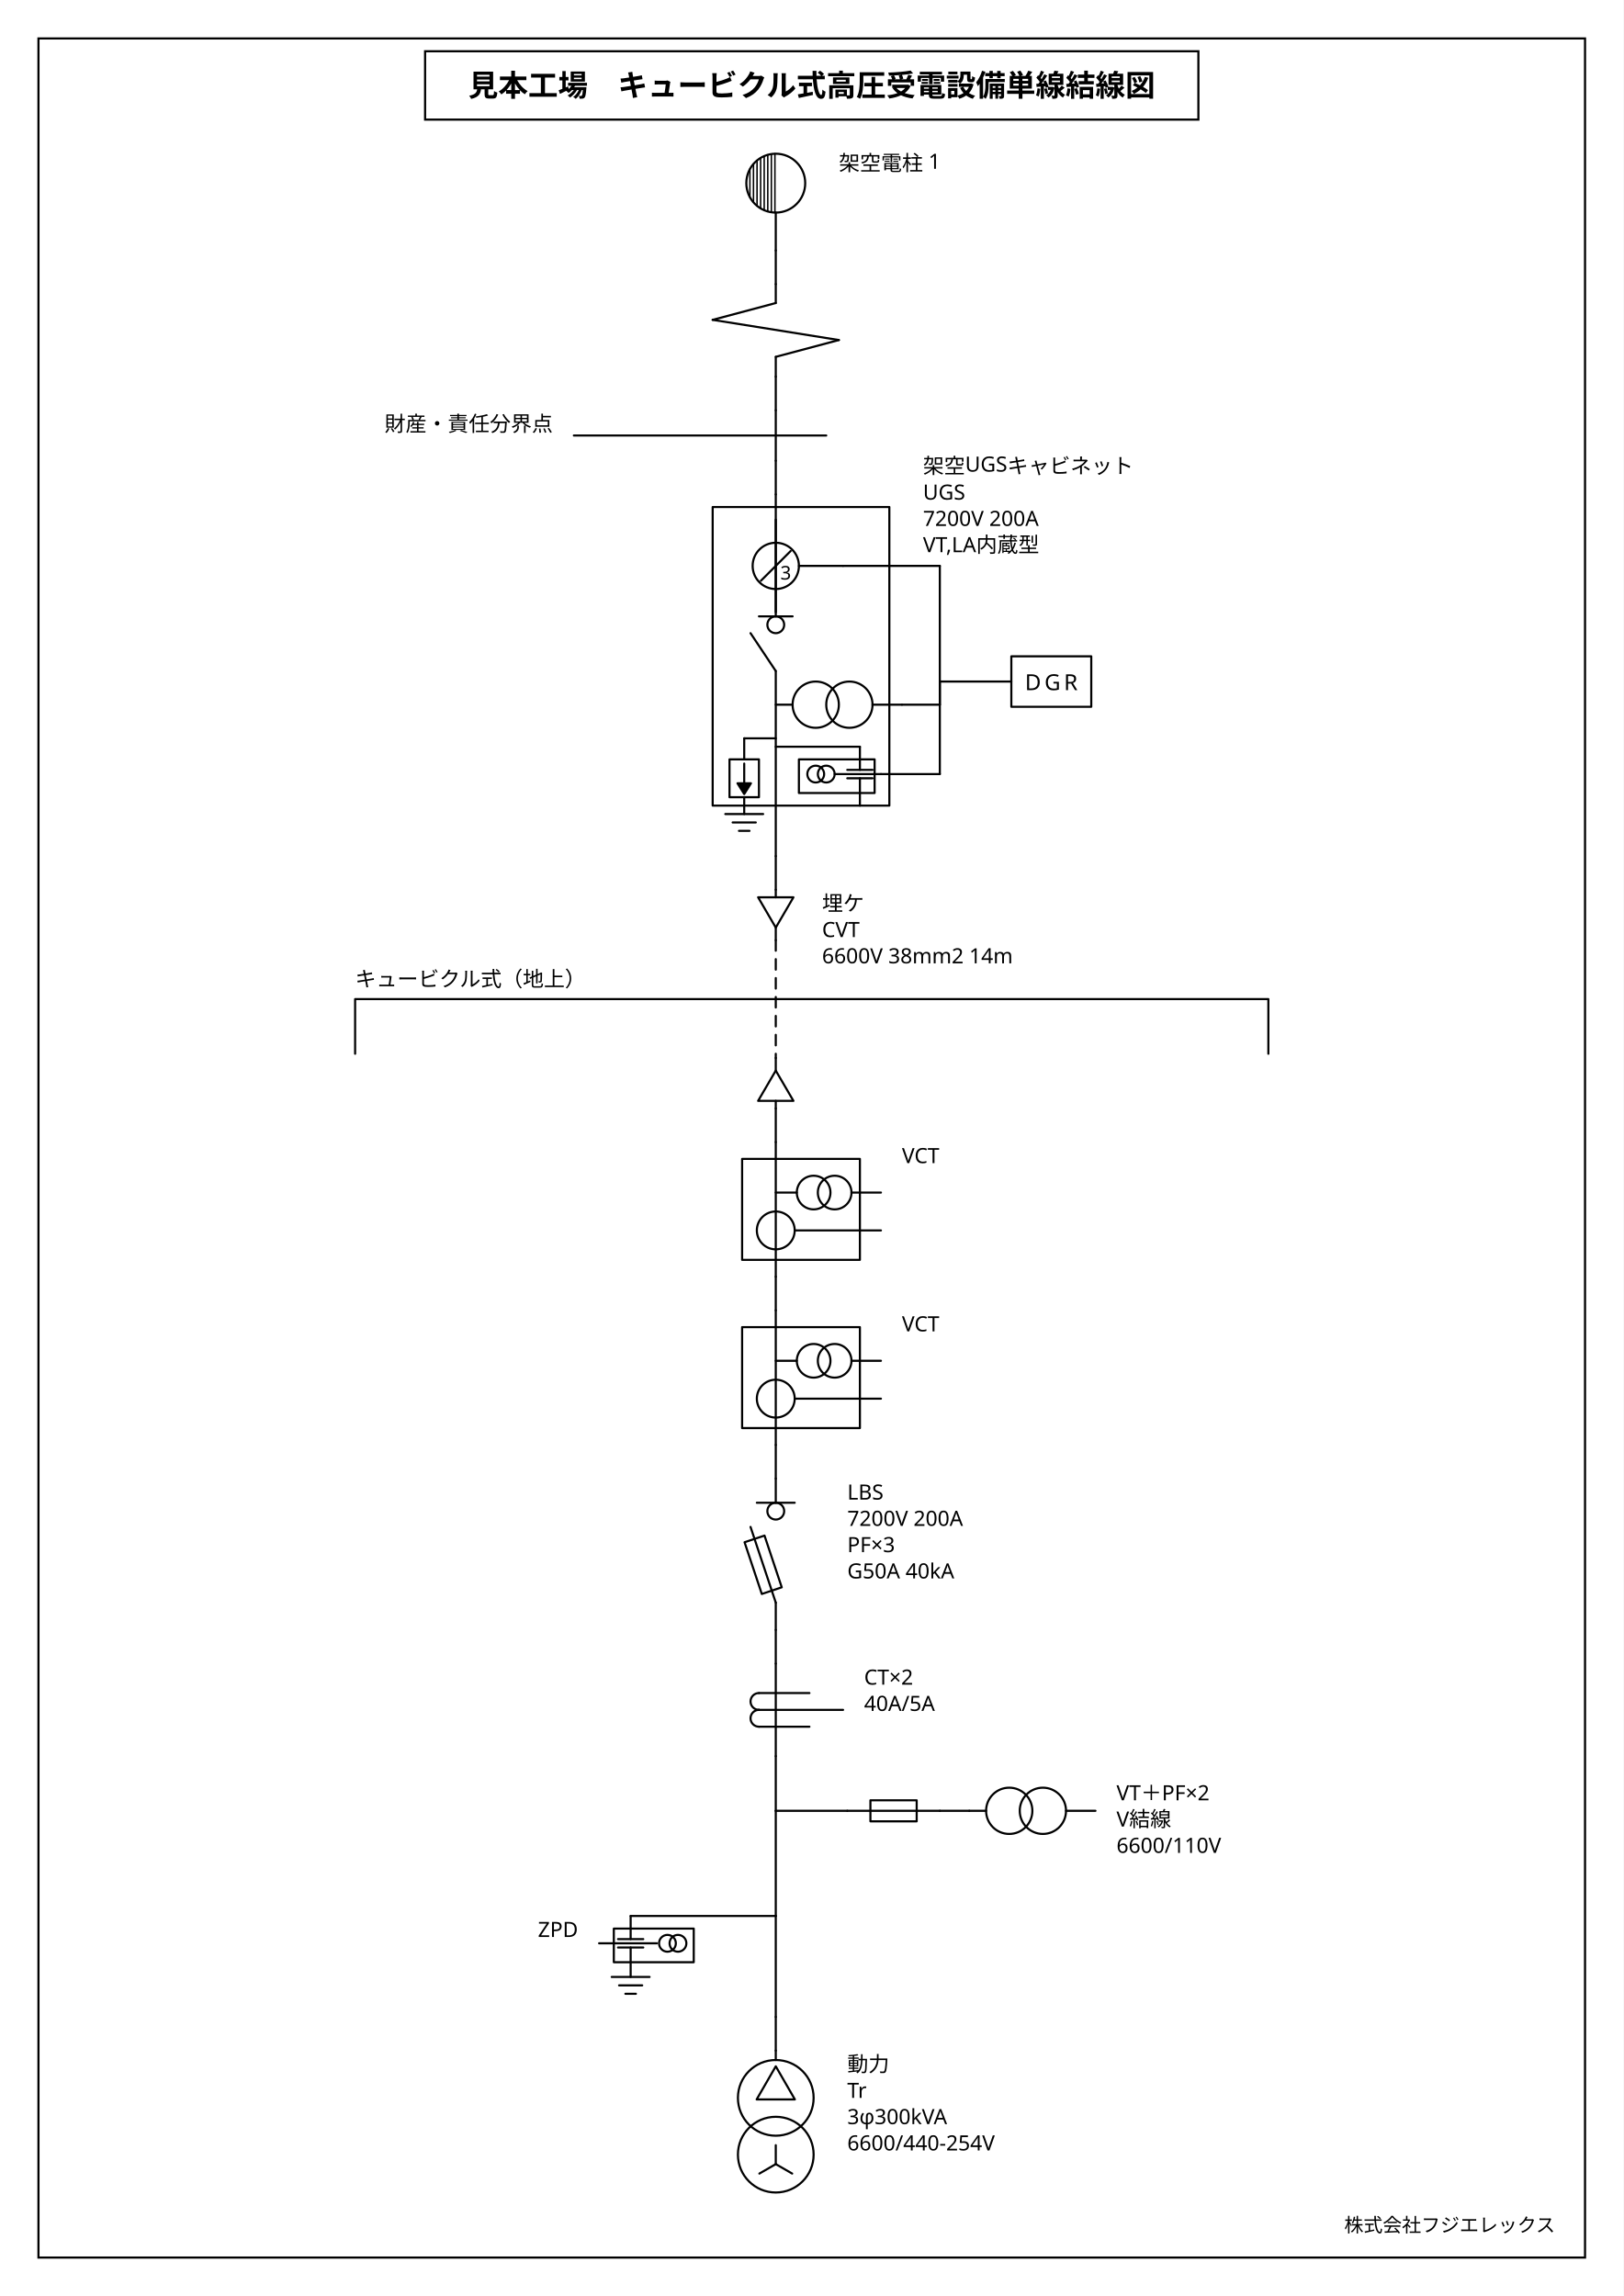
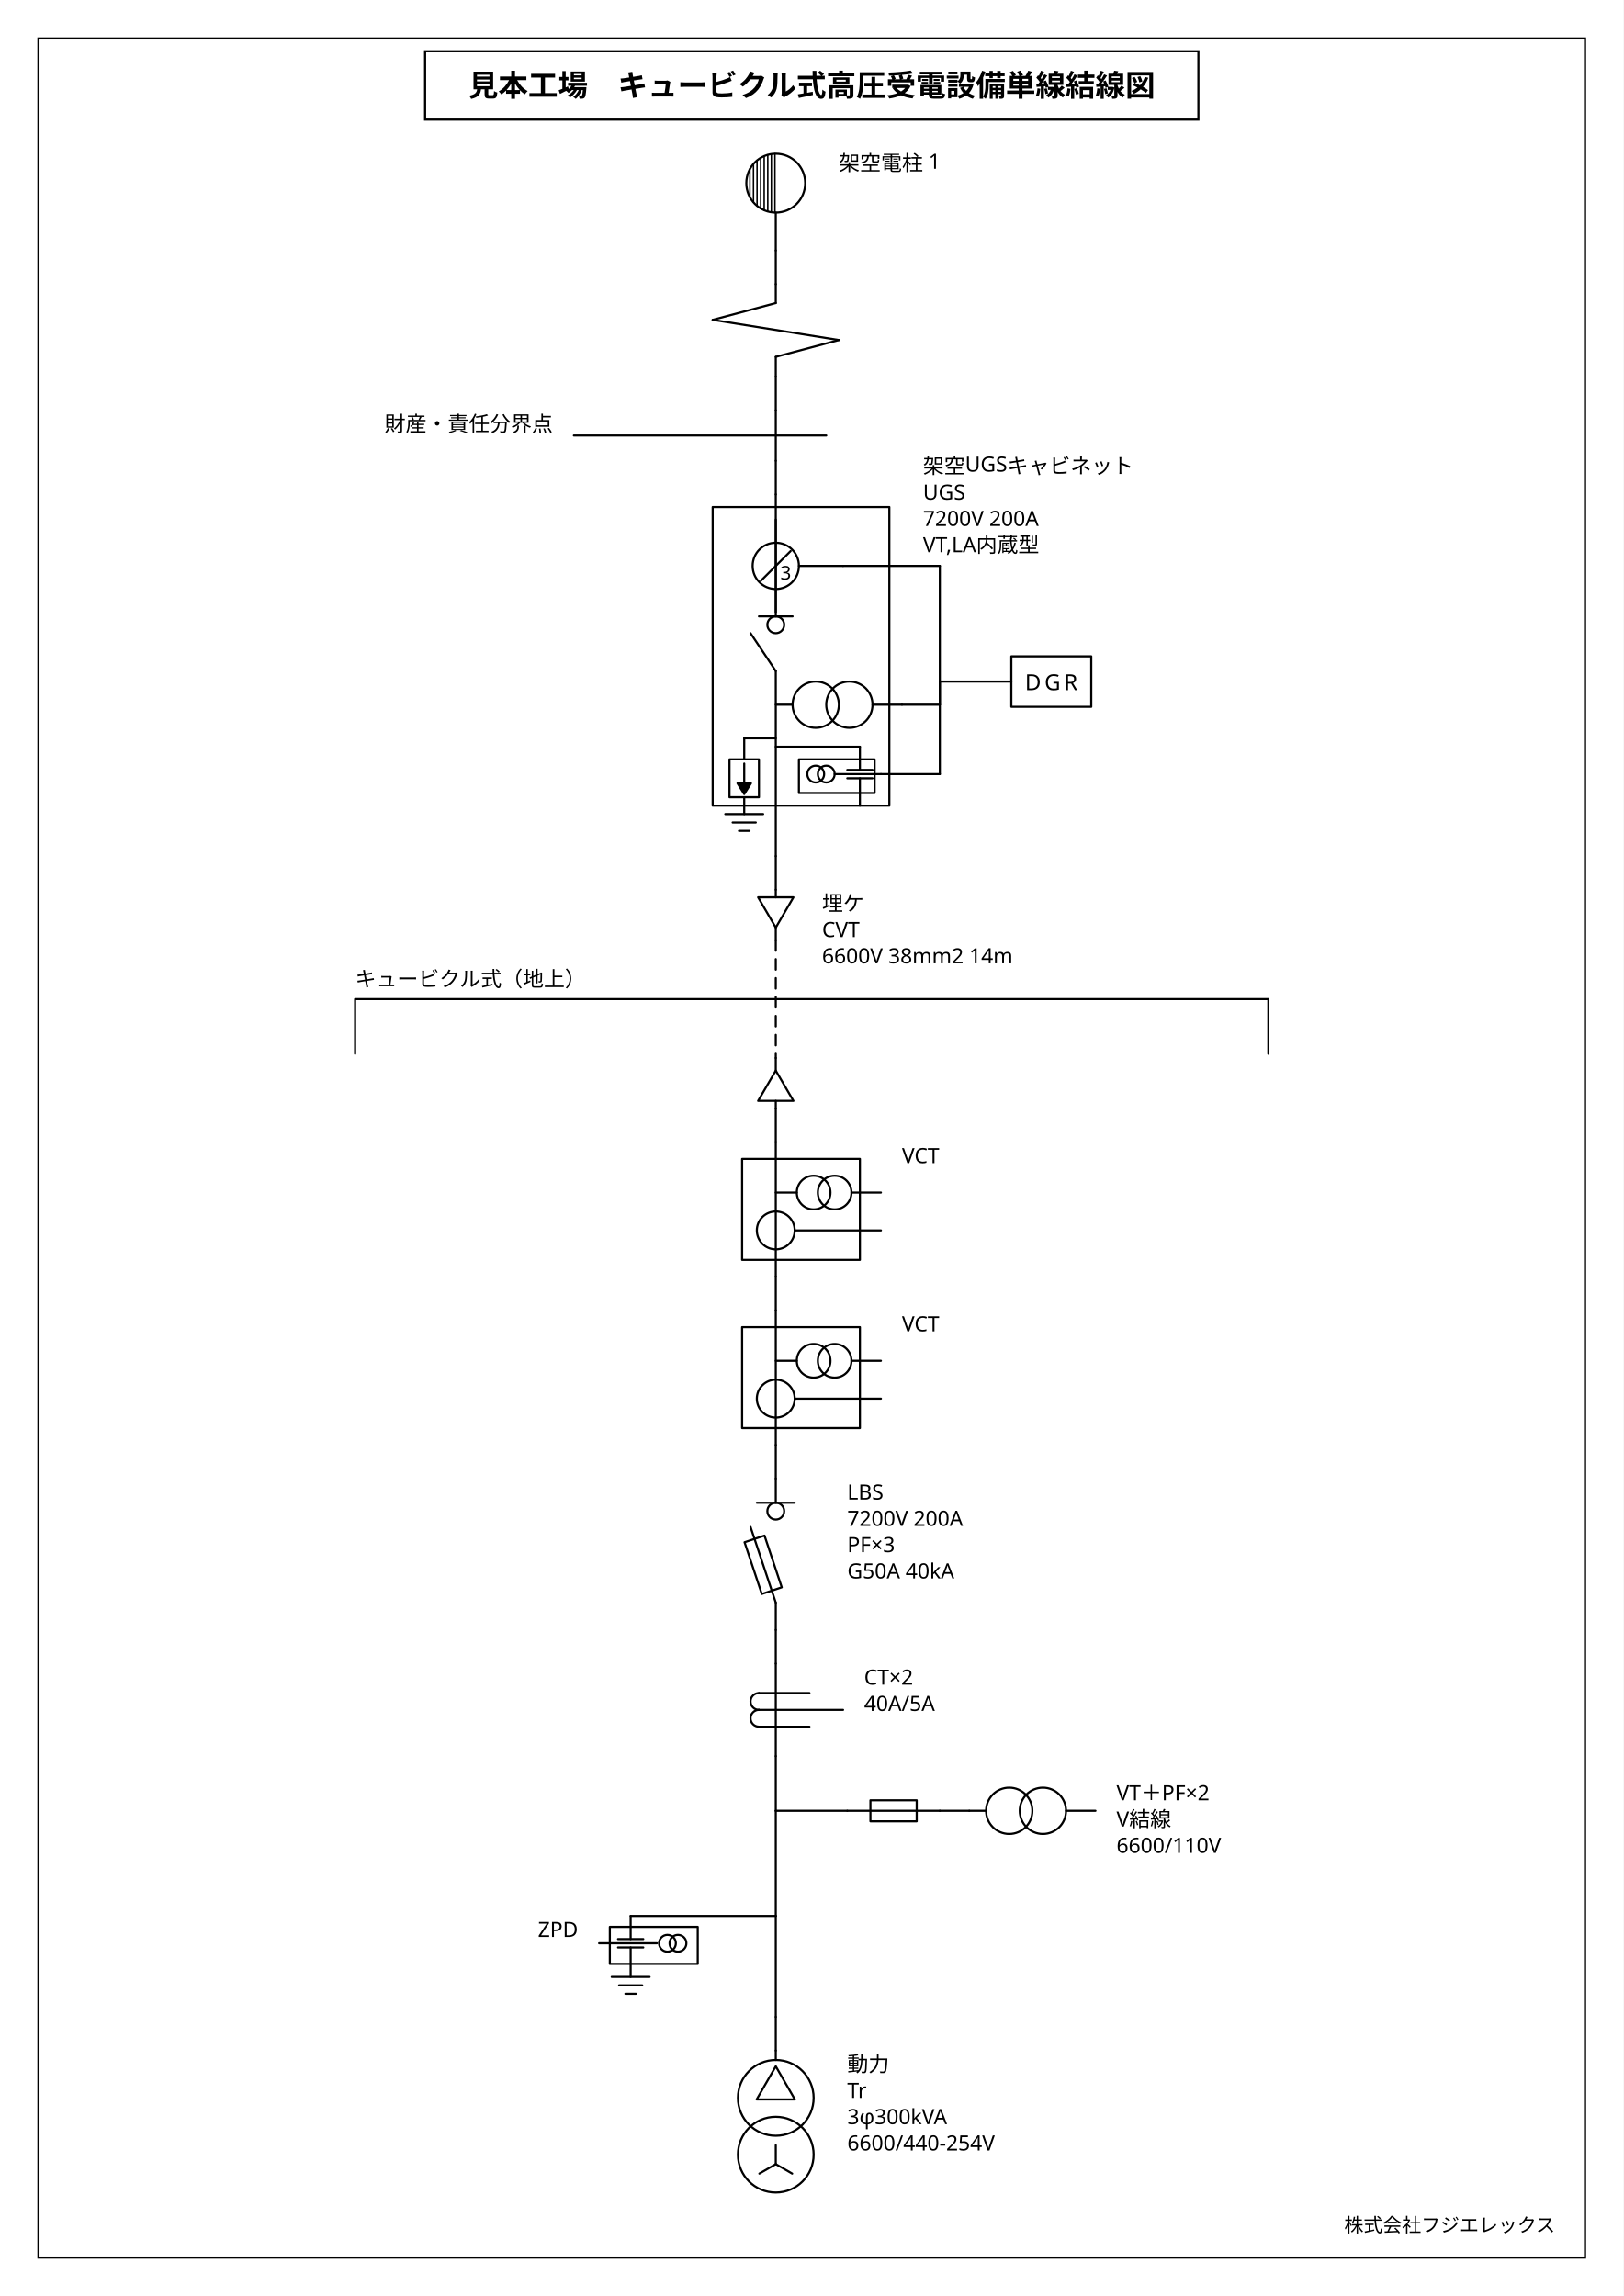
<svg xmlns="http://www.w3.org/2000/svg" viewBox="0 0 760 1075" width="760" height="1075">
  <rect x="0" y="0" width="760" height="1075" fill="#fff" />
  <g stroke="#000" fill="none">
    <rect x="18" y="18" width="724" height="1039" stroke-width="1" />
    <rect x="199" y="24" width="362" height="32" stroke-width="1" />
  </g>
  <text x="380" y="45" font-size="14" font-weight="700" text-anchor="middle" font-family="IPAGothic, 'IPAゴシック', 'Noto Sans JP', 'Hiragino Kaku Gothic ProN', 'Yu Gothic', sans-serif" fill="#000">見本工場　キュービクル式高圧受電設備単線結線図</text>
  <text x="728" y="1045" font-size="9" text-anchor="end" font-family="IPAGothic, 'IPAゴシック', 'Noto Sans JP', 'Hiragino Kaku Gothic ProN', 'Yu Gothic', sans-serif" fill="#000">株式会社フジエレックス</text>
  <g transform="translate(363.16 70) scale(0.9846)">
    <g stroke="#000" fill="none" stroke-linecap="round" stroke-linejoin="round" color="#000">
      <path d="M -200 404 L 234.2 404 M -200 404 L -200 430 M 234.2 404 L 234.2 430" fill="none" stroke-width="1" />
      <text x="-200" y="398" font-size="10" font-family="IPAGothic, 'IPAゴシック', 'Noto Sans JP', 'Hiragino Kaku Gothic ProN', 'Yu Gothic', sans-serif" fill="currentColor" stroke="none">キュービクル式（地上）</text>
      <line x1="0" y1="48" x2="0" y2="64" stroke-width="1" />
      <line x1="0" y1="108" x2="0" y2="124" stroke-width="1" />
      <line x1="0" y1="148" x2="0" y2="164" stroke-width="1" />
      <line x1="0" y1="280" x2="-15" y2="280" stroke-width="1" />
      <line x1="0" y1="284" x2="40" y2="284" stroke-width="1" />
      <line x1="32" y1="198" x2="78" y2="198" stroke-width="1" />
      <line x1="78" y1="198" x2="78" y2="253" stroke-width="1" />
      <line x1="60" y1="264" x2="78" y2="264" stroke-width="1" />
      <line x1="78" y1="264" x2="78" y2="253" stroke-width="1" />
      <line x1="50" y1="297" x2="78" y2="297" stroke-width="1" />
      <line x1="78" y1="297" x2="78" y2="253" stroke-width="1" />
      <line x1="78" y1="253" x2="112" y2="253" stroke-width="1" />
      <line x1="0" y1="336" x2="0" y2="352" stroke-width="1" />
      <line x1="0" y1="376" x2="0" y2="432" stroke-width="1" stroke-dasharray="5 4" />
      <line x1="0" y1="456" x2="0" y2="472" stroke-width="1" />
      <line x1="0" y1="536" x2="0" y2="552" stroke-width="1" />
      <line x1="0" y1="616" x2="0" y2="632" stroke-width="1" />
      <line x1="0" y1="704" x2="0" y2="720" stroke-width="1" />
      <line x1="0" y1="764" x2="0" y2="790" stroke-width="1" />
      <line x1="0" y1="790" x2="34" y2="790" stroke-width="1" />
      <line x1="78" y1="790" x2="92" y2="790" stroke-width="1" />
      <line x1="0" y1="790" x2="0" y2="840" stroke-width="1" />
      <line x1="0" y1="840" x2="-69" y2="840" stroke-width="1" />
      <line x1="0" y1="840" x2="0" y2="888" stroke-width="1" />
      <line x1="0" y1="888" x2="0" y2="904" stroke-width="1" />
      <g transform="translate(-16 0)">
        <circle cx="16" cy="16" r="14" fill="none" stroke-width="1" />
        <line x1="3.7" y1="9.313" x2="3.7" y2="22.687" stroke-width="0.7" />
        <line x1="5.4" y1="6.855" x2="5.4" y2="25.145" stroke-width="0.7" />
        <line x1="7.1" y1="5.193" x2="7.1" y2="26.807" stroke-width="0.7" />
        <line x1="8.8" y1="3.993" x2="8.8" y2="28.007" stroke-width="0.7" />
        <line x1="10.5" y1="3.126" x2="10.5" y2="28.874" stroke-width="0.7" />
        <line x1="12.2" y1="2.526" x2="12.2" y2="29.474" stroke-width="0.7" />
        <line x1="13.9" y1="2.158" x2="13.9" y2="29.842" stroke-width="0.7" />
        <line x1="15.6" y1="2.006" x2="15.6" y2="29.994" stroke-width="0.7" />
        <line x1="16" y1="30" x2="16" y2="48" stroke-width="1" />
      </g>
      <text x="30" y="10" font-size="10" text-anchor="start" font-family="IPAGothic, 'IPAゴシック', 'Noto Sans JP', 'Hiragino Kaku Gothic ProN', 'Yu Gothic', sans-serif" fill="currentColor" stroke="none">
        <tspan x="30" dy="0">架空電柱 1</tspan>
      </text>
      <g transform="translate(-30 64)">
        <line x1="30" y1="0" x2="30" y2="9" stroke-width="1" />
        <line x1="30" y1="9" x2="0" y2="17" stroke-width="1" />
        <line x1="0" y1="17" x2="60" y2="26.6" stroke-width="1" />
        <line x1="60" y1="26.6" x2="30" y2="34.6" stroke-width="1" />
        <line x1="30" y1="34.6" x2="30" y2="44" stroke-width="1" />
      </g>
      <g transform="translate(-96 124)">
        <line x1="96" y1="0" x2="96" y2="24" stroke-width="1" />
        <line x1="0" y1="12" x2="120" y2="12" stroke-width="1" />
      </g>
      <text x="-106" y="134" font-size="10" text-anchor="end" font-family="IPAGothic, 'IPAゴシック', 'Noto Sans JP', 'Hiragino Kaku Gothic ProN', 'Yu Gothic', sans-serif" fill="currentColor" stroke="none">
        <tspan x="-106" dy="0">財産・責任分界点</tspan>
      </text>
      <g transform="translate(-36 164)">
        <line x1="36" y1="0" x2="36" y2="6" stroke-width="1" />
        <rect x="6" y="6" width="84" height="142" fill="none" stroke-width="1" />
        <line x1="36" y1="6" x2="36" y2="58" stroke-width="1" />
        <line x1="28" y1="58" x2="44" y2="58" stroke-width="1" />
        <circle cx="36" cy="62" r="4" fill="none" stroke-width="1" />
        <line x1="36" y1="84" x2="24" y2="66" stroke-width="1" />
        <line x1="36" y1="84" x2="36" y2="172" stroke-width="1" />
      </g>
      <text x="70" y="154" font-size="10" text-anchor="start" font-family="IPAGothic, 'IPAゴシック', 'Noto Sans JP', 'Hiragino Kaku Gothic ProN', 'Yu Gothic', sans-serif" fill="currentColor" stroke="none">
        <tspan x="70" dy="0">架空UGSキャビネット</tspan>
        <tspan x="70" dy="12.5">UGS</tspan>
        <tspan x="70" dy="12.5">7200V 200A</tspan>
        <tspan x="70" dy="12.5">VT,LA内蔵型</tspan>
      </text>
      <g transform="translate(-20 176)">
        <line x1="20" y1="0" x2="20" y2="44" stroke-width="1" />
        <circle cx="20" cy="22" r="11" fill="none" stroke-width="1" />
        <line x1="12.929" y1="29.071" x2="27.071" y2="14.929" stroke-width="1" />
        <text x="24.75" y="25" font-size="9" text-anchor="middle" dominant-baseline="central" font-family="IPAGothic, 'IPAゴシック', 'Noto Sans JP', 'Hiragino Kaku Gothic ProN', 'Yu Gothic', sans-serif" fill="currentColor" stroke="none">3</text>
        <line x1="31" y1="22" x2="52" y2="22" stroke-width="1" />
      </g>
      <g transform="translate(0 249)">
        <line x1="0" y1="15" x2="8" y2="15" stroke-width="1" />
        <circle cx="19" cy="15" r="11" fill="none" stroke-width="1" />
        <circle cx="35" cy="15" r="11" fill="none" stroke-width="1" />
        <line x1="46" y1="15" x2="60" y2="15" stroke-width="1" />
      </g>
      <g transform="translate(-35 280)">
        <line x1="20" y1="0" x2="20" y2="10" stroke-width="1" />
        <rect x="13" y="10" width="14" height="18" fill="none" stroke-width="1" />
        <line x1="20" y1="12" x2="20" y2="23" stroke-width="1" />
        <polygon points="16.8,21.38 20,26.5 23.2,21.38" fill="currentColor" stroke-width="1" />
        <line x1="20" y1="28" x2="20" y2="36" stroke-width="1" />
        <line x1="11" y1="36" x2="29" y2="36" stroke-width="1" />
        <line x1="14.5" y1="40" x2="25.5" y2="40" stroke-width="1" />
        <line x1="17.5" y1="44" x2="22.5" y2="44" stroke-width="1" />
      </g>
      <g transform="translate(10 284)">
        <line x1="30" y1="0" x2="30" y2="11" stroke-width="1" />
        <rect x="1" y="6" width="36" height="16" fill="none" stroke-width="1" />
        <line x1="24" y1="11" x2="36" y2="11" stroke-width="1" />
        <line x1="24" y1="15" x2="36" y2="15" stroke-width="1" />
        <line x1="30" y1="15" x2="30" y2="28" stroke-width="1" />
        <line x1="18" y1="13" x2="40" y2="13" stroke-width="1" />
        <circle cx="9" cy="13" r="4" fill="none" stroke-width="1" />
        <circle cx="14" cy="13" r="4" fill="none" stroke-width="1" />
      </g>
      <g transform="translate(112 241)">
        <rect x="0" y="0" width="38" height="24" fill="none" stroke-width="1" />
        <text x="19" y="12" font-size="10.5" text-anchor="middle" dominant-baseline="central" font-family="IPAGothic, 'IPAゴシック', 'Noto Sans JP', 'Hiragino Kaku Gothic ProN', 'Yu Gothic', sans-serif" letter-spacing="1.6" fill="currentColor" stroke="none">DGR</text>
      </g>
      <g transform="translate(-12 352)">
        <line x1="12" y1="0" x2="12" y2="3.6" stroke-width="1" />
        <polygon points="3.6,3.6 20.4,3.6 12,18" fill="none" stroke-width="1" />
        <line x1="12" y1="18" x2="12" y2="24" stroke-width="1" />
      </g>
      <text x="22" y="362" font-size="10" text-anchor="start" font-family="IPAGothic, 'IPAゴシック', 'Noto Sans JP', 'Hiragino Kaku Gothic ProN', 'Yu Gothic', sans-serif" fill="currentColor" stroke="none">
        <tspan x="22" dy="0">埋ケ</tspan>
        <tspan x="22" dy="12.5">CVT</tspan>
        <tspan x="22" dy="12.5">6600V 38mm2 14m</tspan>
      </text>
      <g transform="translate(-12 432) rotate(180 12 12)">
        <line x1="12" y1="0" x2="12" y2="3.6" stroke-width="1" />
        <polygon points="3.6,3.6 20.4,3.6 12,18" fill="none" stroke-width="1" />
        <line x1="12" y1="18" x2="12" y2="24" stroke-width="1" />
      </g>
      <g transform="translate(-22 472)">
        <line x1="22" y1="0" x2="22" y2="64" stroke-width="1" />
        <rect x="6" y="8" width="56" height="48" fill="none" stroke-width="1" />
        <line x1="22" y1="24" x2="32" y2="24" stroke-width="1" />
        <circle cx="40" cy="24" r="8" fill="none" stroke-width="1" />
        <circle cx="50" cy="24" r="8" fill="none" stroke-width="1" />
        <line x1="58" y1="24" x2="72" y2="24" stroke-width="1" />
        <circle cx="22" cy="42" r="9" fill="none" stroke-width="1" />
        <line x1="31" y1="42" x2="72" y2="42" stroke-width="1" />
      </g>
      <text x="60" y="482" font-size="10" text-anchor="start" font-family="IPAGothic, 'IPAゴシック', 'Noto Sans JP', 'Hiragino Kaku Gothic ProN', 'Yu Gothic', sans-serif" fill="currentColor" stroke="none">
        <tspan x="60" dy="0">VCT</tspan>
      </text>
      <g transform="translate(-22 552)">
        <line x1="22" y1="0" x2="22" y2="64" stroke-width="1" />
        <rect x="6" y="8" width="56" height="48" fill="none" stroke-width="1" />
        <line x1="22" y1="24" x2="32" y2="24" stroke-width="1" />
        <circle cx="40" cy="24" r="8" fill="none" stroke-width="1" />
        <circle cx="50" cy="24" r="8" fill="none" stroke-width="1" />
        <line x1="58" y1="24" x2="72" y2="24" stroke-width="1" />
        <circle cx="22" cy="42" r="9" fill="none" stroke-width="1" />
        <line x1="31" y1="42" x2="72" y2="42" stroke-width="1" />
      </g>
      <text x="60" y="562" font-size="10" text-anchor="start" font-family="IPAGothic, 'IPAゴシック', 'Noto Sans JP', 'Hiragino Kaku Gothic ProN', 'Yu Gothic', sans-serif" fill="currentColor" stroke="none">
        <tspan x="60" dy="0">VCT</tspan>
      </text>
      <g transform="translate(-24 632)">
        <line x1="24" y1="0" x2="24" y2="11.5" stroke-width="1" />
        <line x1="15" y1="11.5" x2="33" y2="11.5" stroke-width="1" />
        <circle cx="24" cy="15.5" r="4" fill="none" stroke-width="1" />
        <line x1="24" y1="59" x2="12" y2="23" stroke-width="1" />
        <polygon points="26.843,51.719 18.643,27.119 9.157,30.281 17.357,54.881" fill="none" stroke-width="1" />
        <line x1="24" y1="59" x2="24" y2="72" stroke-width="1" />
      </g>
      <text x="34" y="642" font-size="10" text-anchor="start" font-family="IPAGothic, 'IPAゴシック', 'Noto Sans JP', 'Hiragino Kaku Gothic ProN', 'Yu Gothic', sans-serif" fill="currentColor" stroke="none">
        <tspan x="34" dy="0">LBS</tspan>
        <tspan x="34" dy="12.5">7200V 200A</tspan>
        <tspan x="34" dy="12.5">PF×3</tspan>
        <tspan x="34" dy="12.5">G50A 40kA</tspan>
      </text>
      <g transform="translate(-24 720)">
        <line x1="24" y1="0" x2="24" y2="44" stroke-width="1" />
        <line x1="16" y1="14" x2="40" y2="14" stroke-width="1" />
        <line x1="16" y1="30" x2="40" y2="30" stroke-width="1" />
        <line x1="16" y1="22" x2="56" y2="22" stroke-width="1" />
        <path d="M 16 14 A 4 4 0 0 0 16 22" fill="none" stroke-width="1" />
        <path d="M 16 22 A 4 4 0 0 0 16 30" fill="none" stroke-width="1" />
      </g>
      <text x="42" y="730" font-size="10" text-anchor="start" font-family="IPAGothic, 'IPAゴシック', 'Noto Sans JP', 'Hiragino Kaku Gothic ProN', 'Yu Gothic', sans-serif" fill="currentColor" stroke="none">
        <tspan x="42" dy="0">CT×2</tspan>
        <tspan x="42" dy="12.5">40A/5A</tspan>
      </text>
      <g transform="translate(36 768) rotate(-90 20 22)">
        <line x1="20" y1="0" x2="20" y2="44" stroke-width="1" />
        <rect x="15" y="11" width="10" height="22" fill="none" stroke-width="1" />
      </g>
      <g transform="translate(92 775)">
        <line x1="0" y1="15" x2="8" y2="15" stroke-width="1" />
        <circle cx="19" cy="15" r="11" fill="none" stroke-width="1" />
        <circle cx="35" cy="15" r="11" fill="none" stroke-width="1" />
        <line x1="46" y1="15" x2="60" y2="15" stroke-width="1" />
      </g>
      <text x="162" y="785" font-size="10" text-anchor="start" font-family="IPAGothic, 'IPAゴシック', 'Noto Sans JP', 'Hiragino Kaku Gothic ProN', 'Yu Gothic', sans-serif" fill="currentColor" stroke="none">
        <tspan x="162" dy="0">VT＋PF×2</tspan>
        <tspan x="162" dy="12.5">V結線</tspan>
        <tspan x="162" dy="12.5">6600/110V</tspan>
      </text>
      <g transform="translate(-84 840)">
        <line x1="15" y1="0" x2="15" y2="11" stroke-width="1" />
-         <rect x="7" y="6" width="38" height="16" fill="none" stroke-width="1" />
+         <rect x="5.1" y="5.2" width="41.8" height="17.6" fill="none" stroke-width="1" />
        <line x1="9" y1="11" x2="21" y2="11" stroke-width="1" />
        <line x1="9" y1="15" x2="21" y2="15" stroke-width="1" />
        <line x1="15" y1="15" x2="15" y2="29" stroke-width="1" />
        <line x1="6" y1="29" x2="24" y2="29" stroke-width="1" />
        <line x1="9.5" y1="33" x2="20.5" y2="33" stroke-width="1" />
        <line x1="12.5" y1="37" x2="17.5" y2="37" stroke-width="1" />
        <line x1="0" y1="13" x2="27.5" y2="13" stroke-width="1" />
        <circle cx="32.5" cy="13" r="4" fill="none" stroke-width="1" />
        <circle cx="37.5" cy="13" r="4" fill="none" stroke-width="1" />
      </g>
      <text x="-94" y="850" font-size="10" text-anchor="end" font-family="IPAGothic, 'IPAゴシック', 'Noto Sans JP', 'Hiragino Kaku Gothic ProN', 'Yu Gothic', sans-serif" fill="currentColor" stroke="none">
        <tspan x="-94" dy="0">ZPD</tspan>
      </text>
      <g transform="translate(-24 904)">
        <line x1="24" y1="0" x2="24" y2="4.5" stroke-width="1" />
        <circle cx="24" cy="22.5" r="18" fill="none" stroke-width="1" />
        <circle cx="24" cy="49.5" r="18" fill="none" stroke-width="1" />
        <polygon points="24,7.5 33.093,23.25 14.907,23.25" fill="none" stroke-width="1" />
        <line x1="24" y1="54" x2="24" y2="45" stroke-width="1" />
        <line x1="24" y1="54" x2="31.794" y2="58.5" stroke-width="1" />
        <line x1="24" y1="54" x2="16.206" y2="58.5" stroke-width="1" />
      </g>
      <text x="34" y="914" font-size="10" text-anchor="start" font-family="IPAGothic, 'IPAゴシック', 'Noto Sans JP', 'Hiragino Kaku Gothic ProN', 'Yu Gothic', sans-serif" fill="currentColor" stroke="none">
        <tspan x="34" dy="0">動力</tspan>
        <tspan x="34" dy="12.5">Tr</tspan>
        <tspan x="34" dy="12.5">3φ300kVA</tspan>
        <tspan x="34" dy="12.5">6600/440-254V</tspan>
      </text>
    </g>
  </g>
</svg>
